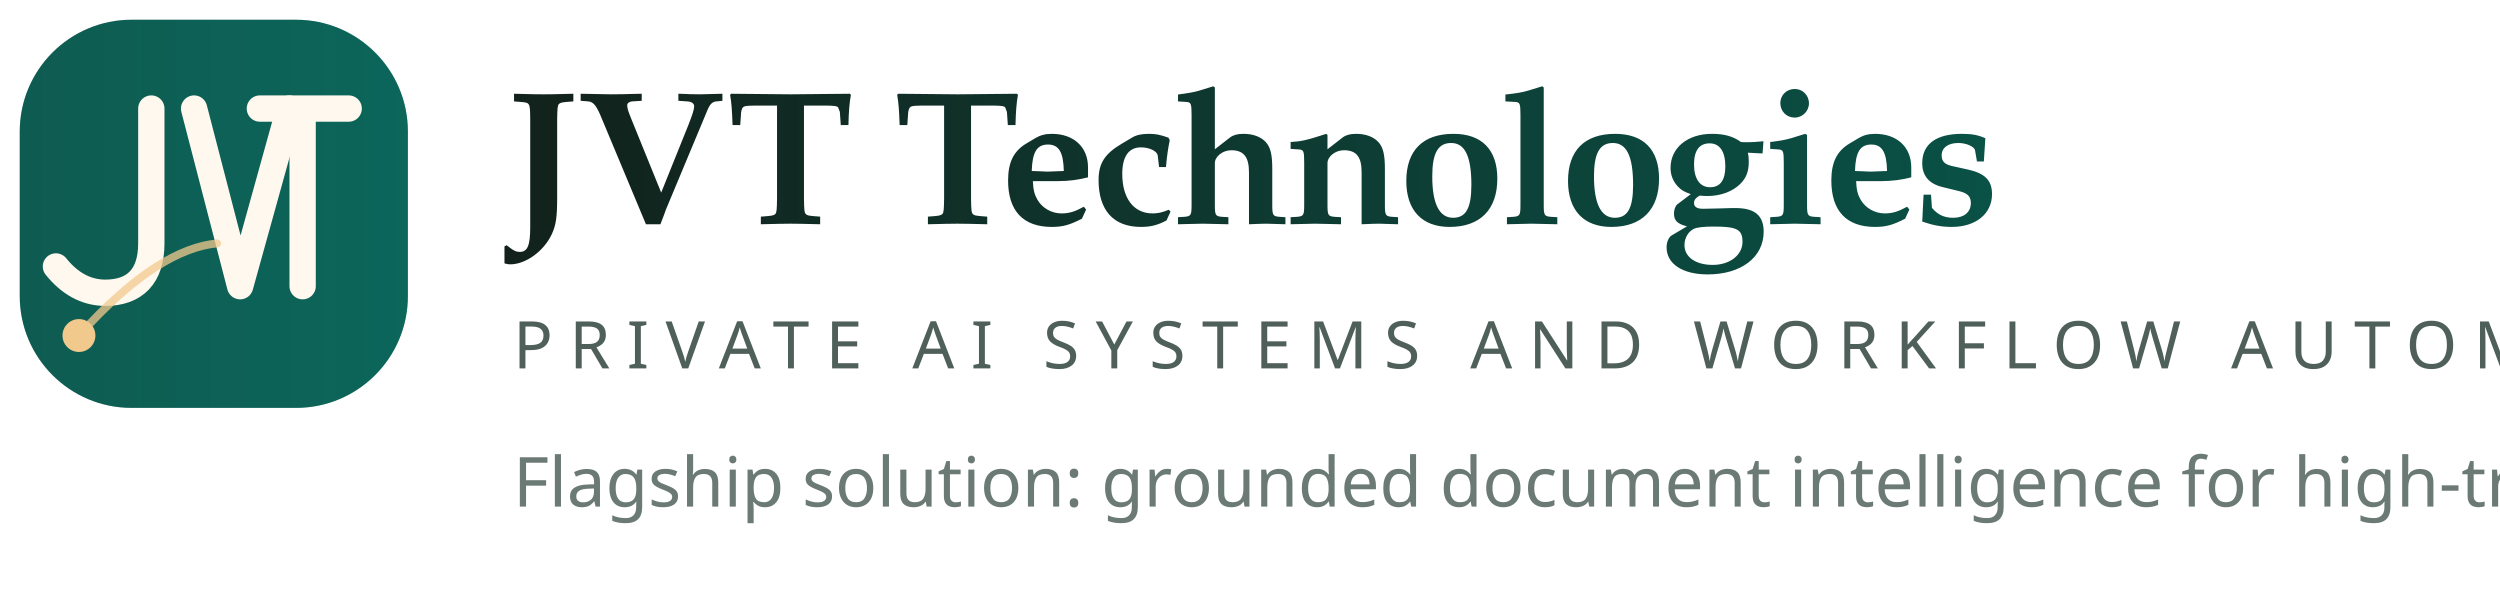
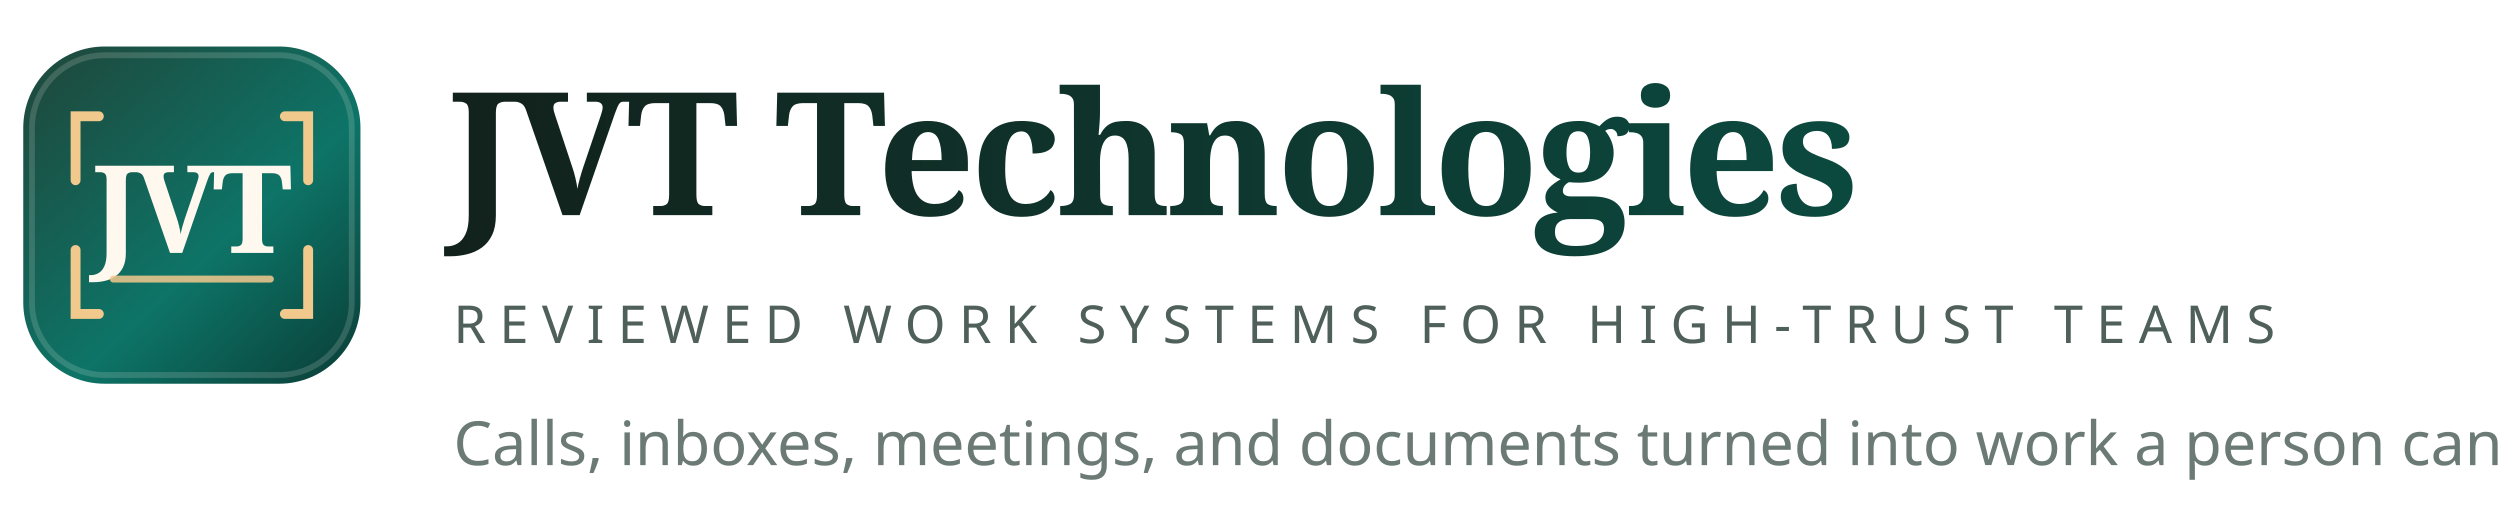
- <svg xmlns="http://www.w3.org/2000/svg" viewBox="0 0 760 180" role="img" aria-label="JVT Technologies logo">
+ <svg xmlns="http://www.w3.org/2000/svg" viewBox="0 0 860 180" role="img" aria-label="JVT Technologies logo">
  <defs>
-     <linearGradient id="lockupWord" x1="0%" y1="0%" x2="100%" y2="0%">
-       <stop offset="0%" stop-color="#12211b" />
-       <stop offset="100%" stop-color="#0a5146" />
+     <linearGradient id="lockupField" x1="12" y1="8" x2="128" y2="134" gradientUnits="userSpaceOnUse">
+       <stop stop-color="#1d4c40" />
+       <stop offset="0.48" stop-color="#0d7467" />
+       <stop offset="1" stop-color="#092b26" />
+     </linearGradient>
+     <linearGradient id="wordDark" x1="0" y1="0" x2="580" y2="0" gradientUnits="userSpaceOnUse">
+       <stop stop-color="#12211b" />
+       <stop offset="1" stop-color="#0a5146" />
    </linearGradient>
  </defs>
-   <rect width="760" height="180" fill="none" />
-   <g transform="translate(6,6)">
-     <rect x="0" y="0" width="118" height="118" rx="34" fill="#0d6c60" />
-     <rect x="0" y="0" width="118" height="118" rx="34" fill="url(#lockupWord)" opacity="0.22" />
-     <path d="M40 27v41c0 10-5 15-14 15-6 0-11-3-15-8" fill="none" stroke="#fff8ee" stroke-width="8" stroke-linecap="round" stroke-linejoin="round" />
-     <path d="M53 27l14 54 15-54" fill="none" stroke="#fff8ee" stroke-width="8" stroke-linecap="round" stroke-linejoin="round" />
-     <path d="M73 27h27M86 27v54" fill="none" stroke="#fff8ee" stroke-width="8" stroke-linecap="round" stroke-linejoin="round" />
-     <circle cx="18" cy="96" r="5" fill="#f2c98d" />
-     <path d="M18 96c17-19 31-27 42-28" fill="none" stroke="#f2c98d" stroke-width="2.4" stroke-linecap="round" opacity="0.75" />
+   <rect width="860" height="180" fill="none" />
+   <g transform="translate(8,16)">
+     <rect x="0" y="0" width="116" height="116" rx="28" fill="url(#lockupField)" />
+     <rect x="3" y="3" width="110" height="110" rx="25" fill="none" stroke="#fff8ee" stroke-opacity="0.16" stroke-width="2" />
+     <path d="M26 24h-8v22M90 24h8v22M26 92h-8V70M90 92h8V70" fill="none" stroke="#f2c98d" stroke-width="3.4" stroke-linecap="round" />
+     <text x="58" y="71" text-anchor="middle" fill="#fff8ee" font-family="Iowan Old Style, Georgia, serif" font-size="42" font-weight="700" letter-spacing="-2.2">JVT</text>
+     <path d="M31 80h54" stroke="#f2c98d" stroke-width="2.4" stroke-linecap="round" opacity="0.85" />
  </g>
-   <g transform="translate(154,36)">
-     <text x="0" y="32" fill="url(#lockupWord)" font-family="Iowan Old Style, Palatino Linotype, Georgia, serif" font-size="58" font-weight="700" letter-spacing="-1.2">
+   <g transform="translate(154,42)">
+     <text x="0" y="32" fill="url(#wordDark)" font-family="Iowan Old Style, Georgia, serif" font-size="59" font-weight="700" letter-spacing="-1.5">
      JVT Technologies
    </text>
-     <text x="2" y="76" fill="#4f5f59" font-family="Avenir Next, Segoe UI, sans-serif" font-size="20" letter-spacing="5">
-       PRIVATE AI SYSTEMS AND WORKFLOW AUTOMATION
+     <text x="2" y="76" fill="#4f5f59" font-family="Avenir Next, Segoe UI, sans-serif" font-size="18" letter-spacing="4.6">
+       REVIEWED WORK SYSTEMS FOR HIGH-TRUST TEAMS
    </text>
    <text x="2" y="118" fill="#6b7a74" font-family="Avenir Next, Segoe UI, sans-serif" font-size="21">
-       Flagship solution: grounded document intelligence for high-trust teams
+       Calls, inboxes, meetings, and documents turned into work a person can approve
    </text>
  </g>
</svg>
